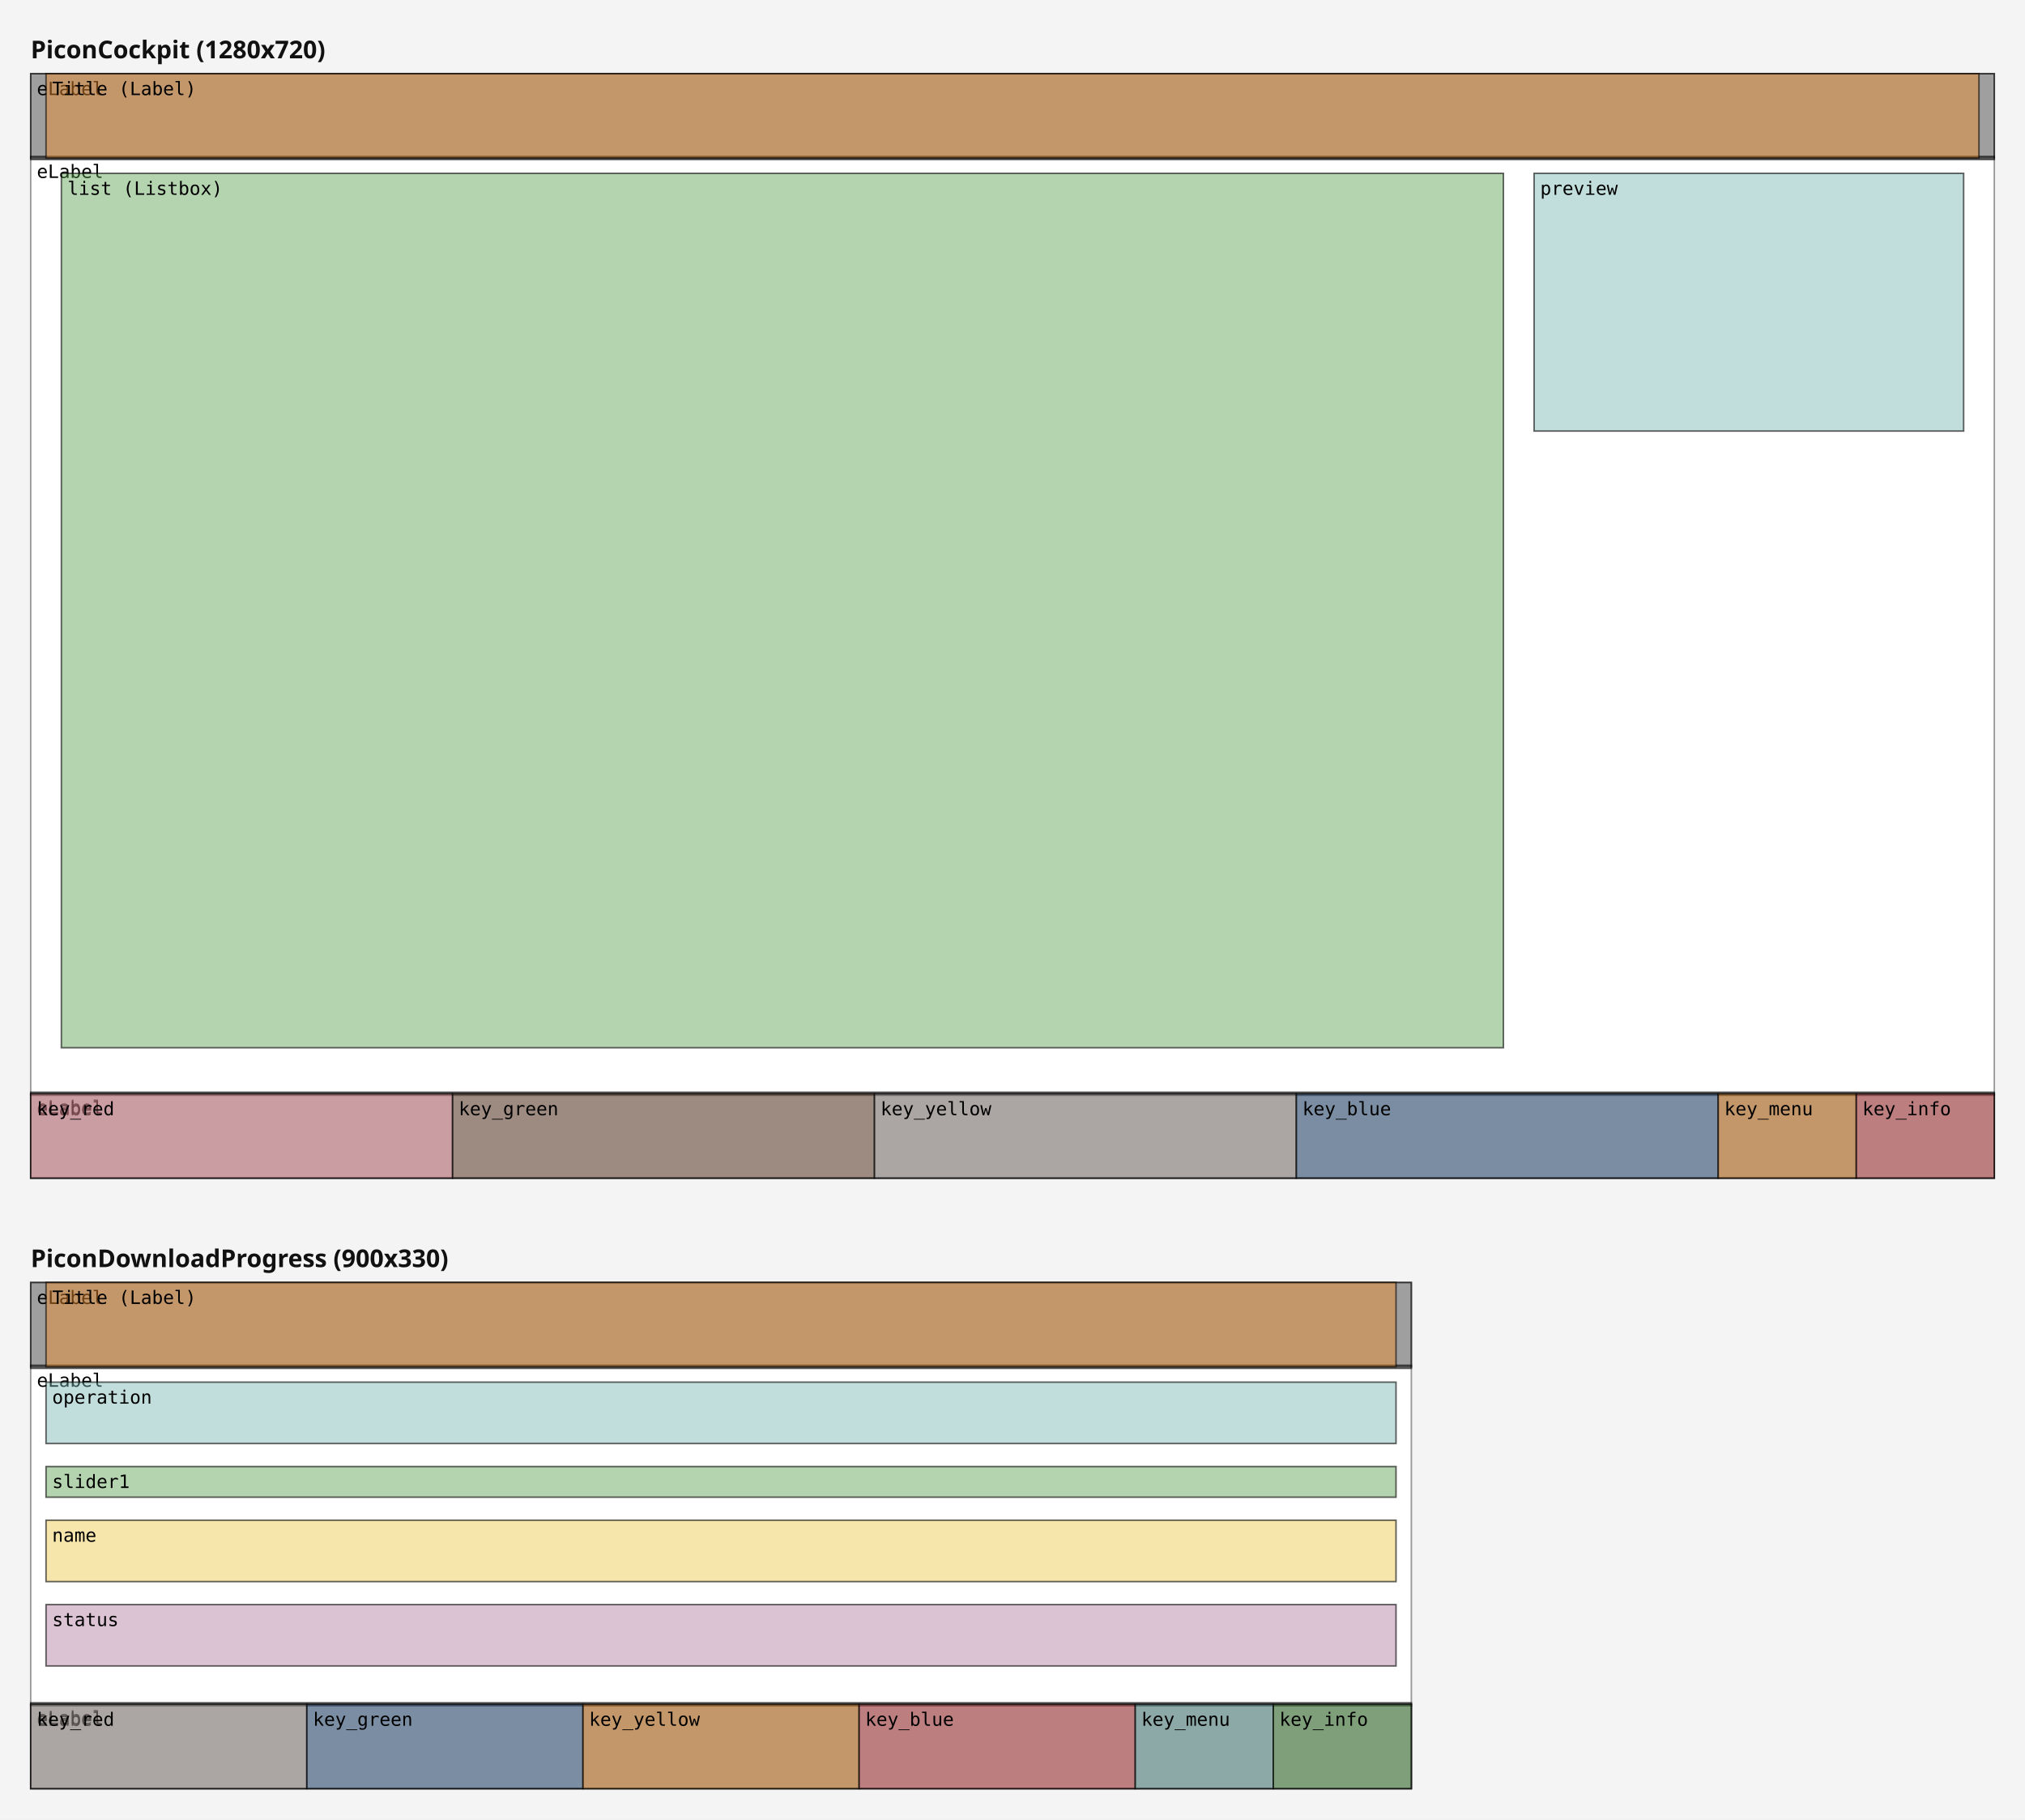
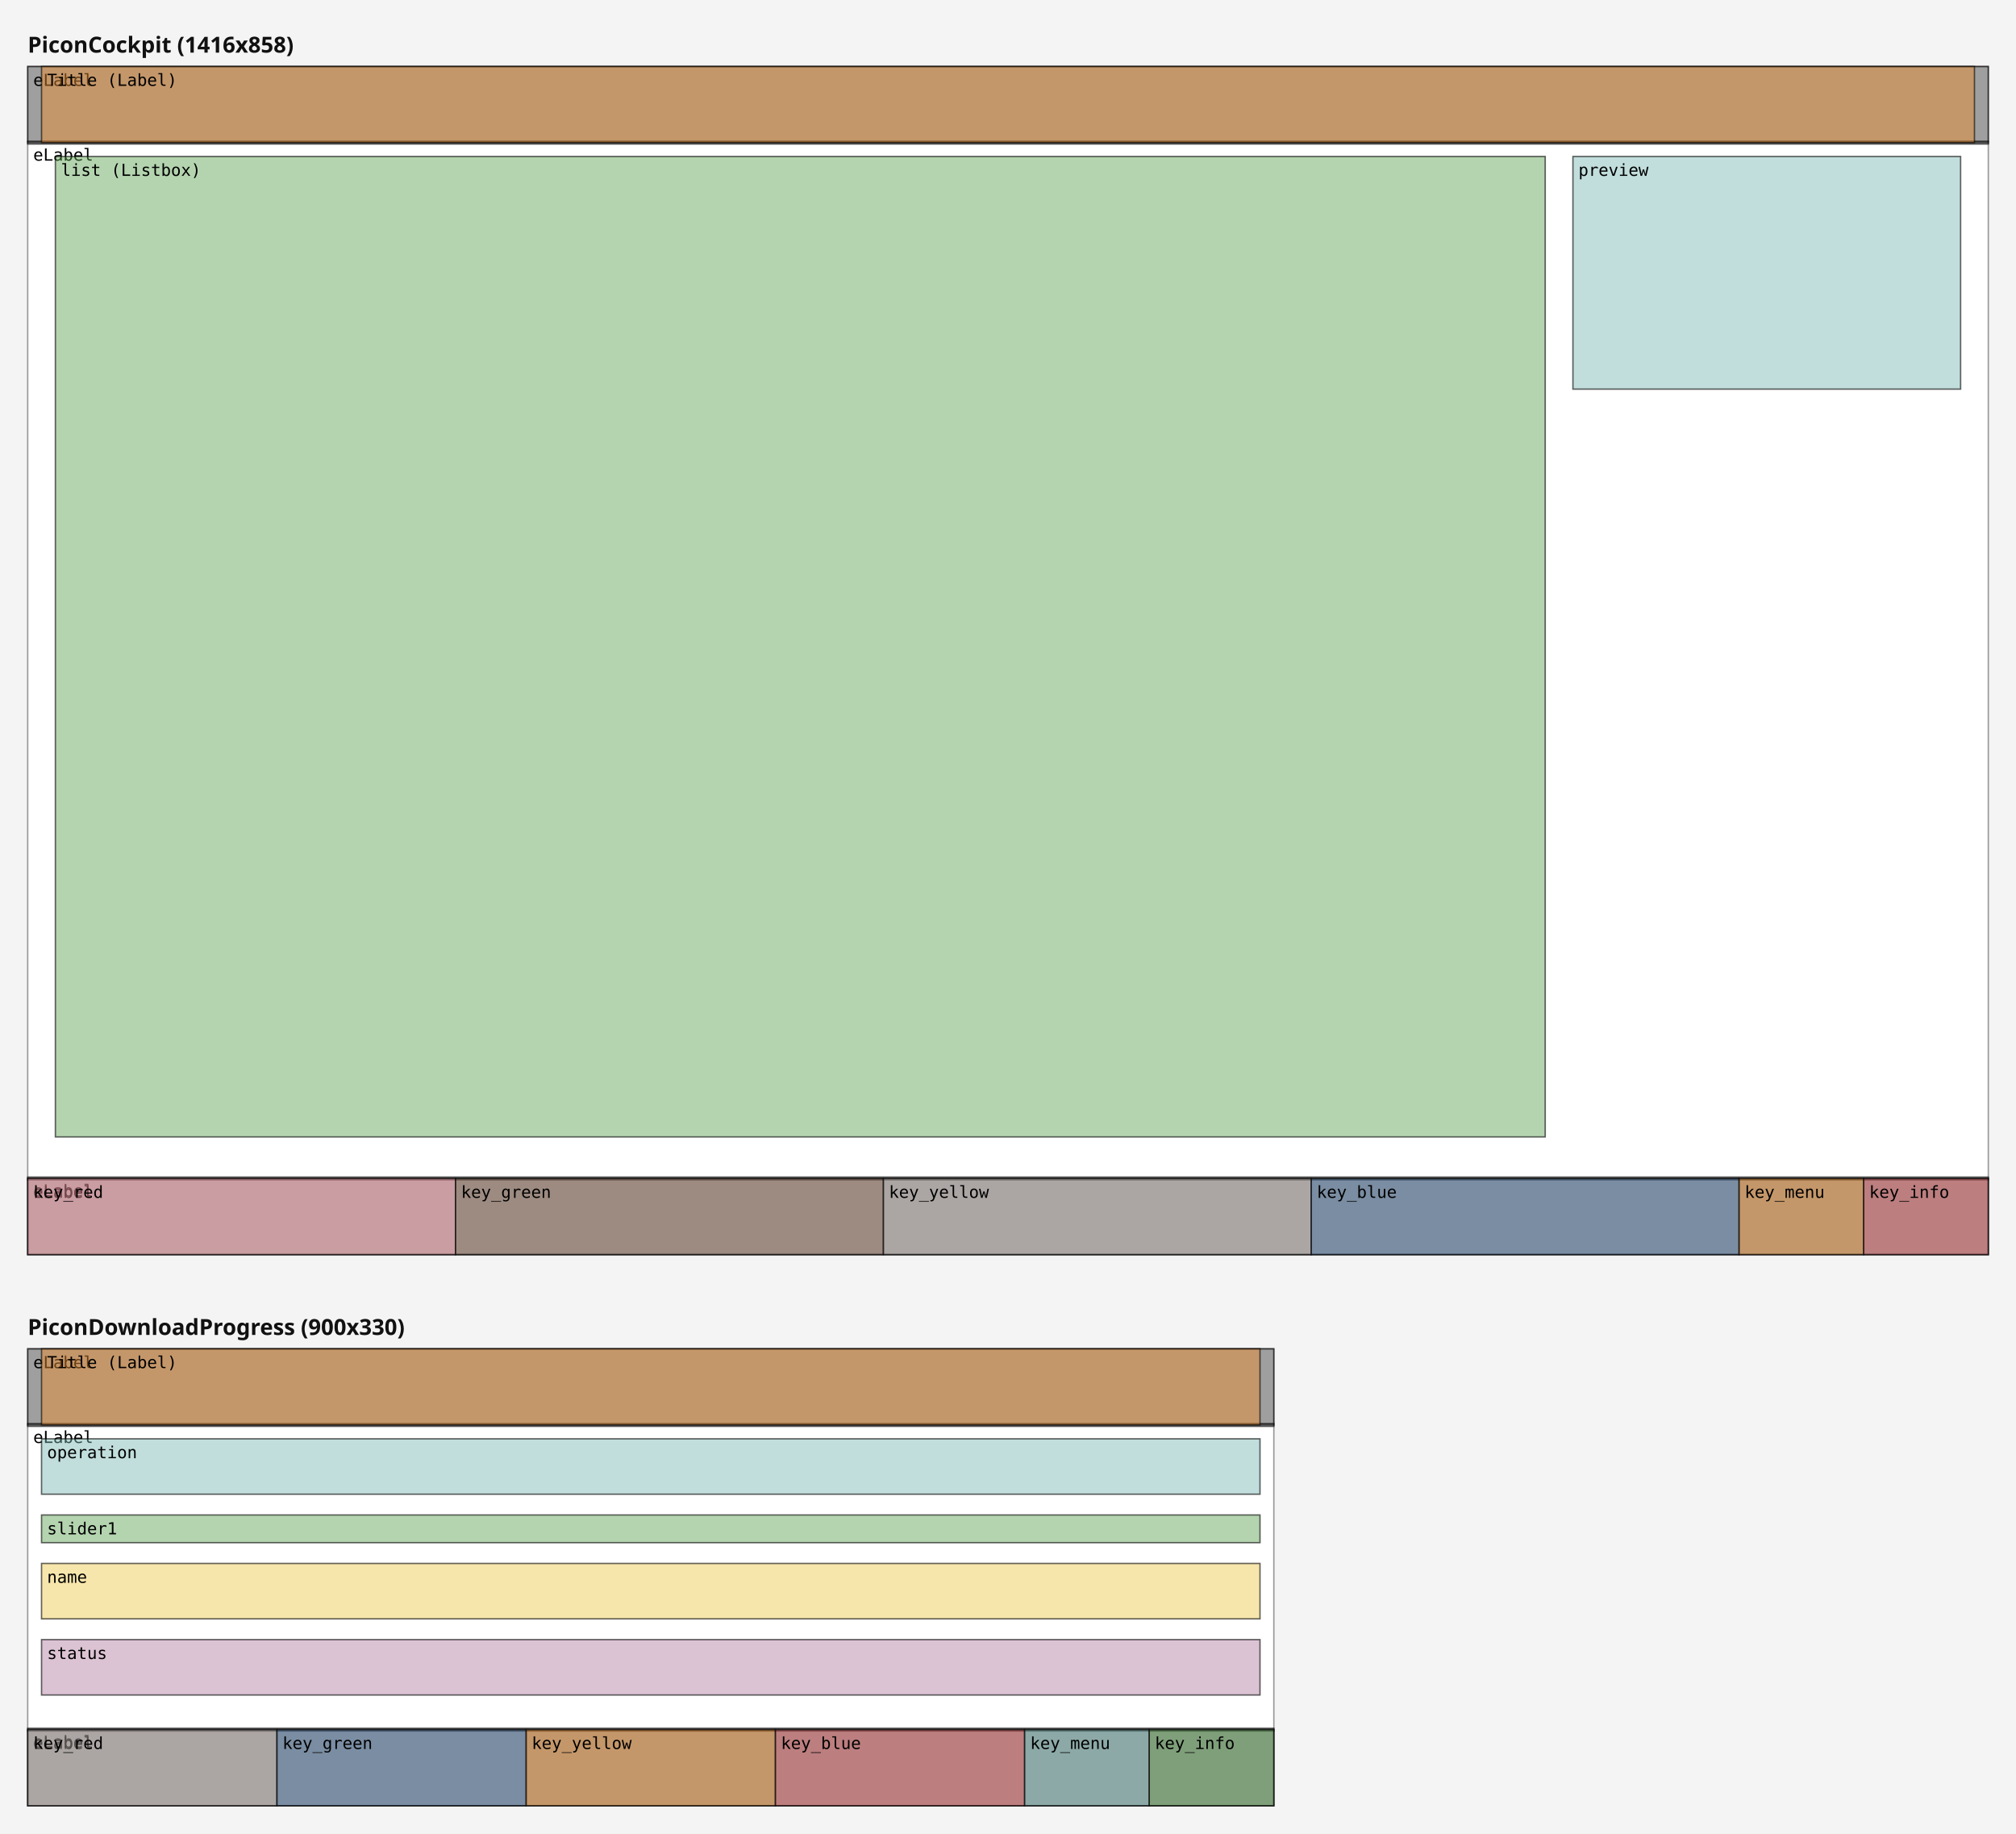
- <svg xmlns="http://www.w3.org/2000/svg" width="1320" height="1186" viewBox="0 0 1320 1186">
-   <rect x="0" y="0" width="1320" height="1186" fill="#f4f4f4" />
-   <text x="20" y="38" font-family="sans-serif" font-size="16" font-weight="bold" fill="#111111">PiconCockpit (1280x720)</text>
+ <svg xmlns="http://www.w3.org/2000/svg" width="1456" height="1324" viewBox="0 0 1456 1324">
+   <rect x="0" y="0" width="1456" height="1324" fill="#f4f4f4" />
+   <text x="20" y="38" font-family="sans-serif" font-size="16" font-weight="bold" fill="#111111">PiconCockpit (1416x858)</text>
  <g data-screen="0" transform="translate(20,48)">
-     <rect x="0" y="0" width="1280" height="720" fill="#ffffff" stroke="#999999" stroke-width="1" />
+     <rect x="0" y="0" width="1416" height="858" fill="#ffffff" stroke="#999999" stroke-width="1" />
    <g>
-       <rect data-ref="0:0" x="0" y="0" width="1280" height="55" fill="#2c2c2c" fill-opacity="0.45" stroke="#000000" stroke-opacity="0.6" stroke-width="1" />
+       <rect data-ref="0:0" x="0" y="0" width="1416" height="55" fill="#2c2c2c" fill-opacity="0.45" stroke="#000000" stroke-opacity="0.6" stroke-width="1" />
      <text x="4" y="14" font-family="monospace" font-size="12" fill="#000000">eLabel</text>
    </g>
    <g>
-       <rect data-ref="0:2" x="0" y="54" width="1280" height="2" fill="#424242" fill-opacity="0.45" stroke="#000000" stroke-opacity="0.6" stroke-width="1" />
+       <rect data-ref="0:2" x="0" y="54" width="1416" height="2" fill="#424242" fill-opacity="0.45" stroke="#000000" stroke-opacity="0.6" stroke-width="1" />
      <text x="4" y="68" font-family="monospace" font-size="12" fill="#000000">eLabel</text>
    </g>
    <g>
-       <rect data-ref="0:4" x="20" y="65" width="940" height="570" fill="#59a14f" fill-opacity="0.45" stroke="#000000" stroke-opacity="0.6" stroke-width="1" />
+       <rect data-ref="0:4" x="20" y="65" width="1076" height="708" fill="#59a14f" fill-opacity="0.45" stroke="#000000" stroke-opacity="0.6" stroke-width="1" />
      <text x="24" y="79" font-family="monospace" font-size="12" fill="#000000">list (Listbox)</text>
    </g>
    <g>
-       <rect data-ref="0:5" x="0" y="664" width="1280" height="2" fill="#424242" fill-opacity="0.45" stroke="#000000" stroke-opacity="0.6" stroke-width="1" />
-       <text x="4" y="678" font-family="monospace" font-size="12" fill="#000000">eLabel</text>
+       <rect data-ref="0:5" x="0" y="802" width="1416" height="2" fill="#424242" fill-opacity="0.45" stroke="#000000" stroke-opacity="0.6" stroke-width="1" />
+       <text x="4" y="816" font-family="monospace" font-size="12" fill="#000000">eLabel</text>
    </g>
    <g>
-       <rect data-ref="0:6" x="0" y="665" width="1280" height="55" fill="#2c2c2c" fill-opacity="0.45" stroke="#000000" stroke-opacity="0.6" stroke-width="1" />
-       <text x="4" y="679" font-family="monospace" font-size="12" fill="#000000">eLabel</text>
+       <rect data-ref="0:6" x="0" y="803" width="1416" height="55" fill="#2c2c2c" fill-opacity="0.45" stroke="#000000" stroke-opacity="0.6" stroke-width="1" />
+       <text x="4" y="817" font-family="monospace" font-size="12" fill="#000000">eLabel</text>
    </g>
    <g>
-       <rect data-ref="0:1" x="10" y="0" width="1260" height="55" fill="#f28e2b" fill-opacity="0.45" stroke="#000000" stroke-opacity="0.6" stroke-width="1" />
+       <rect data-ref="0:1" x="10" y="0" width="1396" height="55" fill="#f28e2b" fill-opacity="0.45" stroke="#000000" stroke-opacity="0.6" stroke-width="1" />
      <text x="14" y="14" font-family="monospace" font-size="12" fill="#000000">Title (Label)</text>
    </g>
    <g>
-       <rect data-ref="0:3" x="980" y="65" width="280" height="168" fill="#76b7b2" fill-opacity="0.45" stroke="#000000" stroke-opacity="0.6" stroke-width="1" />
-       <text x="984" y="79" font-family="monospace" font-size="12" fill="#000000">preview</text>
+       <rect data-ref="0:3" x="1116" y="65" width="280" height="168" fill="#76b7b2" fill-opacity="0.45" stroke="#000000" stroke-opacity="0.6" stroke-width="1" />
+       <text x="1120" y="79" font-family="monospace" font-size="12" fill="#000000">preview</text>
    </g>
    <g>
-       <rect data-ref="0:7" x="0" y="665" width="275" height="55" fill="#ff9da7" fill-opacity="0.45" stroke="#000000" stroke-opacity="0.6" stroke-width="1" />
-       <text x="4" y="679" font-family="monospace" font-size="12" fill="#000000">key_red</text>
+       <rect data-ref="0:7" x="0" y="803" width="309" height="55" fill="#ff9da7" fill-opacity="0.45" stroke="#000000" stroke-opacity="0.6" stroke-width="1" />
+       <text x="4" y="817" font-family="monospace" font-size="12" fill="#000000">key_red</text>
    </g>
    <g>
-       <rect data-ref="0:8" x="275" y="665" width="275" height="55" fill="#9c755f" fill-opacity="0.45" stroke="#000000" stroke-opacity="0.6" stroke-width="1" />
-       <text x="279" y="679" font-family="monospace" font-size="12" fill="#000000">key_green</text>
+       <rect data-ref="0:8" x="309" y="803" width="309" height="55" fill="#9c755f" fill-opacity="0.45" stroke="#000000" stroke-opacity="0.6" stroke-width="1" />
+       <text x="313" y="817" font-family="monospace" font-size="12" fill="#000000">key_green</text>
    </g>
    <g>
-       <rect data-ref="0:9" x="550" y="665" width="275" height="55" fill="#bab0ac" fill-opacity="0.45" stroke="#000000" stroke-opacity="0.6" stroke-width="1" />
-       <text x="554" y="679" font-family="monospace" font-size="12" fill="#000000">key_yellow</text>
+       <rect data-ref="0:9" x="618" y="803" width="309" height="55" fill="#bab0ac" fill-opacity="0.45" stroke="#000000" stroke-opacity="0.6" stroke-width="1" />
+       <text x="622" y="817" font-family="monospace" font-size="12" fill="#000000">key_yellow</text>
    </g>
    <g>
-       <rect data-ref="0:10" x="825" y="665" width="275" height="55" fill="#4e79a7" fill-opacity="0.45" stroke="#000000" stroke-opacity="0.6" stroke-width="1" />
-       <text x="829" y="679" font-family="monospace" font-size="12" fill="#000000">key_blue</text>
+       <rect data-ref="0:10" x="927" y="803" width="309" height="55" fill="#4e79a7" fill-opacity="0.45" stroke="#000000" stroke-opacity="0.6" stroke-width="1" />
+       <text x="931" y="817" font-family="monospace" font-size="12" fill="#000000">key_blue</text>
    </g>
    <g>
-       <rect data-ref="0:11" x="1100" y="665" width="90" height="55" fill="#f28e2b" fill-opacity="0.45" stroke="#000000" stroke-opacity="0.6" stroke-width="1" />
-       <text x="1104" y="679" font-family="monospace" font-size="12" fill="#000000">key_menu</text>
+       <rect data-ref="0:11" x="1236" y="803" width="90" height="55" fill="#f28e2b" fill-opacity="0.45" stroke="#000000" stroke-opacity="0.6" stroke-width="1" />
+       <text x="1240" y="817" font-family="monospace" font-size="12" fill="#000000">key_menu</text>
    </g>
    <g>
-       <rect data-ref="0:12" x="1190" y="665" width="90" height="55" fill="#e15759" fill-opacity="0.45" stroke="#000000" stroke-opacity="0.6" stroke-width="1" />
-       <text x="1194" y="679" font-family="monospace" font-size="12" fill="#000000">key_info</text>
+       <rect data-ref="0:12" x="1326" y="803" width="90" height="55" fill="#e15759" fill-opacity="0.45" stroke="#000000" stroke-opacity="0.6" stroke-width="1" />
+       <text x="1330" y="817" font-family="monospace" font-size="12" fill="#000000">key_info</text>
    </g>
  </g>
-   <text x="20" y="826" font-family="sans-serif" font-size="16" font-weight="bold" fill="#111111">PiconDownloadProgress (900x330)</text>
-   <g data-screen="1" transform="translate(20,836)">
+   <text x="20" y="964" font-family="sans-serif" font-size="16" font-weight="bold" fill="#111111">PiconDownloadProgress (900x330)</text>
+   <g data-screen="1" transform="translate(20,974)">
    <rect x="0" y="0" width="900" height="330" fill="#ffffff" stroke="#999999" stroke-width="1" />
    <g>
      <rect data-ref="1:0" x="0" y="0" width="900" height="55" fill="#2c2c2c" fill-opacity="0.45" stroke="#000000" stroke-opacity="0.6" stroke-width="1" />
      <text x="4" y="14" font-family="monospace" font-size="12" fill="#000000">eLabel</text>
    </g>
    <g>
      <rect data-ref="1:2" x="0" y="54" width="900" height="2" fill="#424242" fill-opacity="0.45" stroke="#000000" stroke-opacity="0.6" stroke-width="1" />
      <text x="4" y="68" font-family="monospace" font-size="12" fill="#000000">eLabel</text>
    </g>
    <g>
      <rect data-ref="1:3" x="10" y="65" width="880" height="40" fill="#76b7b2" fill-opacity="0.45" stroke="#000000" stroke-opacity="0.6" stroke-width="1" />
      <text x="14" y="79" font-family="monospace" font-size="12" fill="#000000">operation</text>
    </g>
    <g>
      <rect data-ref="1:4" x="10" y="120" width="880" height="20" fill="#59a14f" fill-opacity="0.45" stroke="#000000" stroke-opacity="0.6" stroke-width="1" />
      <text x="14" y="134" font-family="monospace" font-size="12" fill="#000000">slider1</text>
    </g>
    <g>
      <rect data-ref="1:5" x="10" y="155" width="880" height="40" fill="#edc948" fill-opacity="0.45" stroke="#000000" stroke-opacity="0.6" stroke-width="1" />
      <text x="14" y="169" font-family="monospace" font-size="12" fill="#000000">name</text>
    </g>
    <g>
      <rect data-ref="1:6" x="10" y="210" width="880" height="40" fill="#b07aa1" fill-opacity="0.45" stroke="#000000" stroke-opacity="0.6" stroke-width="1" />
      <text x="14" y="224" font-family="monospace" font-size="12" fill="#000000">status</text>
    </g>
    <g>
      <rect data-ref="1:7" x="0" y="274" width="900" height="2" fill="#424242" fill-opacity="0.45" stroke="#000000" stroke-opacity="0.6" stroke-width="1" />
      <text x="4" y="288" font-family="monospace" font-size="12" fill="#000000">eLabel</text>
    </g>
    <g>
      <rect data-ref="1:8" x="0" y="275" width="900" height="55" fill="#2c2c2c" fill-opacity="0.45" stroke="#000000" stroke-opacity="0.6" stroke-width="1" />
      <text x="4" y="289" font-family="monospace" font-size="12" fill="#000000">eLabel</text>
    </g>
    <g>
      <rect data-ref="1:1" x="10" y="0" width="880" height="55" fill="#f28e2b" fill-opacity="0.45" stroke="#000000" stroke-opacity="0.6" stroke-width="1" />
      <text x="14" y="14" font-family="monospace" font-size="12" fill="#000000">Title (Label)</text>
    </g>
    <g>
      <rect data-ref="1:9" x="0" y="275" width="180" height="55" fill="#bab0ac" fill-opacity="0.45" stroke="#000000" stroke-opacity="0.6" stroke-width="1" />
      <text x="4" y="289" font-family="monospace" font-size="12" fill="#000000">key_red</text>
    </g>
    <g>
      <rect data-ref="1:10" x="180" y="275" width="180" height="55" fill="#4e79a7" fill-opacity="0.45" stroke="#000000" stroke-opacity="0.6" stroke-width="1" />
      <text x="184" y="289" font-family="monospace" font-size="12" fill="#000000">key_green</text>
    </g>
    <g>
      <rect data-ref="1:11" x="360" y="275" width="180" height="55" fill="#f28e2b" fill-opacity="0.45" stroke="#000000" stroke-opacity="0.6" stroke-width="1" />
      <text x="364" y="289" font-family="monospace" font-size="12" fill="#000000">key_yellow</text>
    </g>
    <g>
      <rect data-ref="1:12" x="540" y="275" width="180" height="55" fill="#e15759" fill-opacity="0.45" stroke="#000000" stroke-opacity="0.6" stroke-width="1" />
      <text x="544" y="289" font-family="monospace" font-size="12" fill="#000000">key_blue</text>
    </g>
    <g>
      <rect data-ref="1:13" x="720" y="275" width="90" height="55" fill="#76b7b2" fill-opacity="0.45" stroke="#000000" stroke-opacity="0.6" stroke-width="1" />
      <text x="724" y="289" font-family="monospace" font-size="12" fill="#000000">key_menu</text>
    </g>
    <g>
      <rect data-ref="1:14" x="810" y="275" width="90" height="55" fill="#59a14f" fill-opacity="0.45" stroke="#000000" stroke-opacity="0.6" stroke-width="1" />
      <text x="814" y="289" font-family="monospace" font-size="12" fill="#000000">key_info</text>
    </g>
  </g>
</svg>
